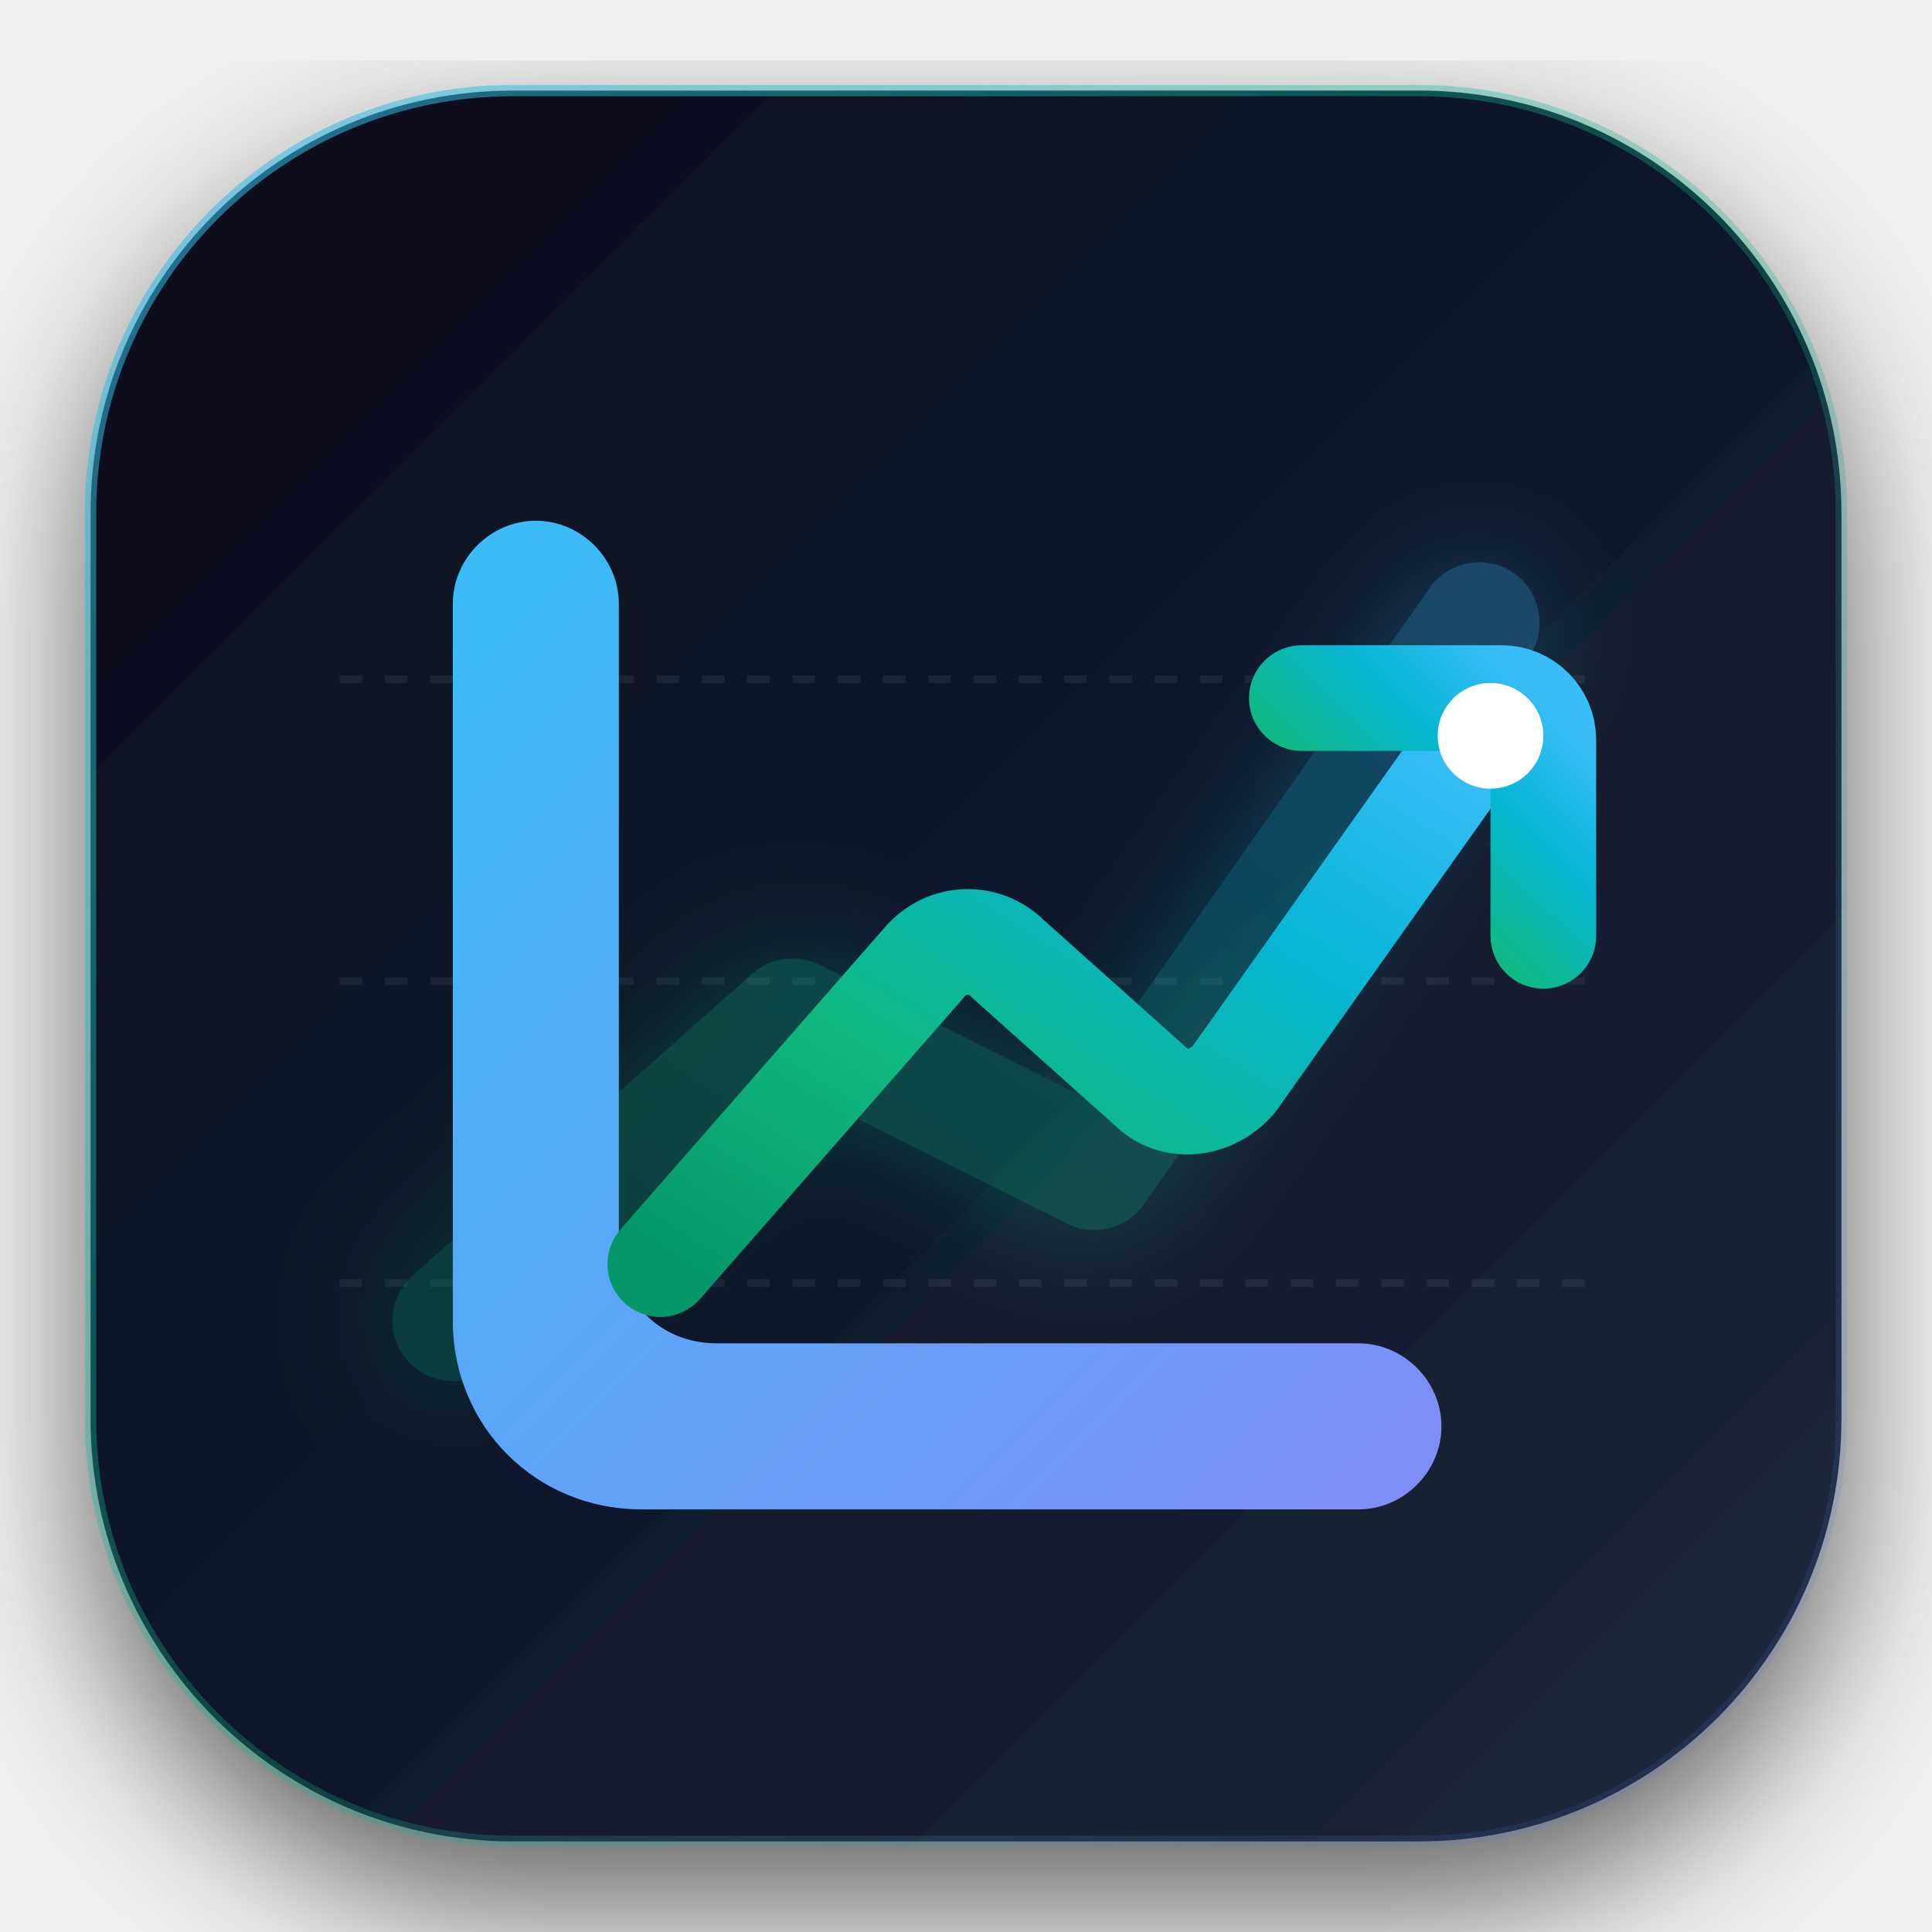
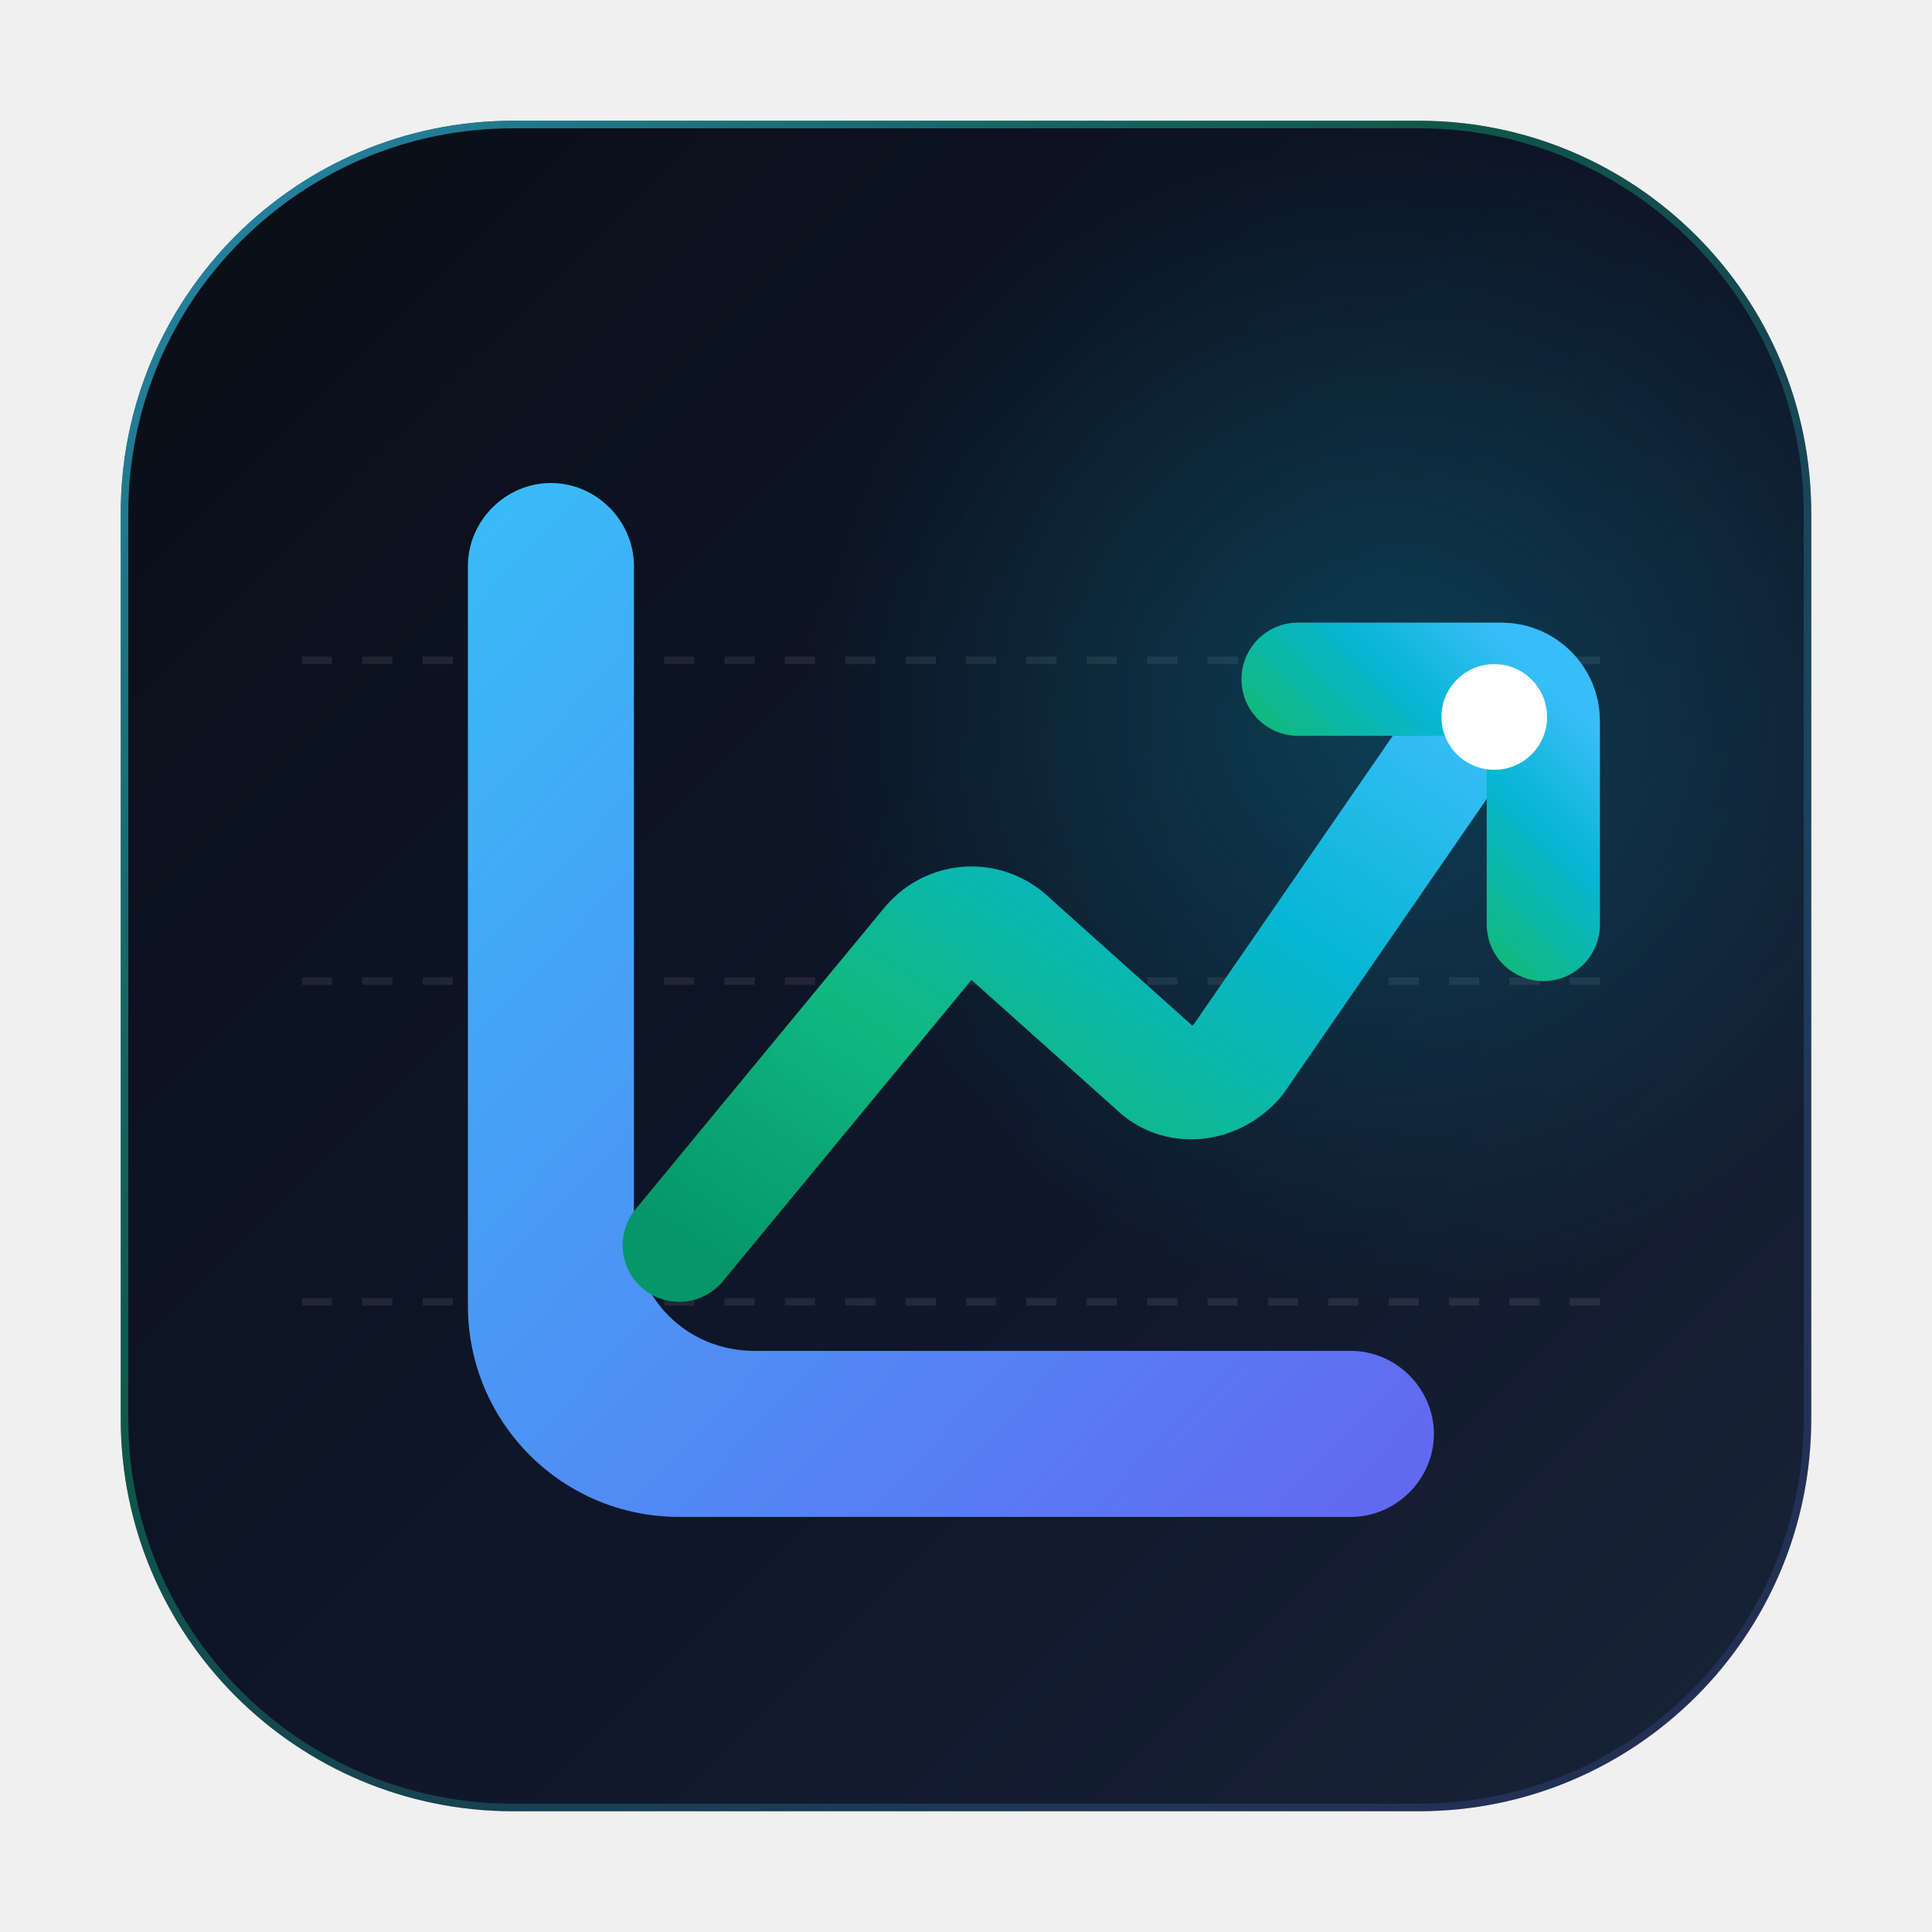
<svg xmlns="http://www.w3.org/2000/svg" viewBox="0 0 512 512" width="512" height="512">
  <defs>
    <linearGradient id="bg-grad" x1="0%" y1="0%" x2="100%" y2="100%">
-       <stop offset="0%" stop-color="#080E1A" />
-       <stop offset="50%" stop-color="#0F172A" />
-       <stop offset="100%" stop-color="#1E293B" />
+       <stop offset="0%" stop-color="#090E17" />
+       <stop offset="60%" stop-color="#0F172A" />
+       <stop offset="100%" stop-color="#192438" />
    </linearGradient>
    <linearGradient id="border-grad" x1="0%" y1="0%" x2="100%" y2="100%">
-       <stop offset="0%" stop-color="#38BDF8" stop-opacity="0.6" />
-       <stop offset="50%" stop-color="#10B981" stop-opacity="0.3" />
-       <stop offset="100%" stop-color="#6366F1" stop-opacity="0.1" />
+       <stop offset="0%" stop-color="#38BDF8" stop-opacity="0.7" />
+       <stop offset="40%" stop-color="#10B981" stop-opacity="0.4" />
+       <stop offset="100%" stop-color="#6366F1" stop-opacity="0.15" />
    </linearGradient>
    <linearGradient id="emblem-grad" x1="0%" y1="100%" x2="100%" y2="0%">
      <stop offset="0%" stop-color="#059669" />
      <stop offset="35%" stop-color="#10B981" />
      <stop offset="70%" stop-color="#06B6D4" />
      <stop offset="100%" stop-color="#38BDF8" />
    </linearGradient>
-     <linearGradient id="accent-grad" x1="0%" y1="0%" x2="100%" y2="100%">
+     <linearGradient id="stem-grad" x1="0%" y1="0%" x2="100%" y2="100%">
      <stop offset="0%" stop-color="#38BDF8" />
-       <stop offset="100%" stop-color="#818CF8" />
+       <stop offset="100%" stop-color="#6366F1" />
    </linearGradient>
-     <filter id="glow" x="-20%" y="-20%" width="140%" height="140%">
-       <feGaussianBlur stdDeviation="16" result="blur" />
-       <feComposite in="SourceGraphic" in2="blur" operator="over" />
-     </filter>
-     <filter id="card-shadow" x="-10%" y="-10%" width="120%" height="120%">
-       <feDropShadow dx="0" dy="16" stdDeviation="20" flood-color="#000000" flood-opacity="0.6" />
-     </filter>
+     <clipPath id="squircle-clip">
+       <rect x="32" y="32" width="448" height="448" rx="104" ry="104" />
+     </clipPath>
  </defs>
-   <rect x="24" y="24" width="464" height="464" rx="112" ry="112" fill="url(#bg-grad)" filter="url(#card-shadow)" />
-   <rect x="24" y="24" width="464" height="464" rx="112" ry="112" fill="none" stroke="url(#border-grad)" stroke-width="3" />
-   <g opacity="0.1" stroke="#94A3B8" stroke-width="2" stroke-dasharray="6,6">
-     <line x1="90" y1="180" x2="422" y2="180" />
-     <line x1="90" y1="260" x2="422" y2="260" />
-     <line x1="90" y1="340" x2="422" y2="340" />
+   <rect x="32" y="32" width="448" height="448" rx="104" ry="104" fill="url(#bg-grad)" />
+   <g clip-path="url(#squircle-clip)">
+     <g opacity="0.08" stroke="#FFFFFF" stroke-width="2" stroke-dasharray="8,8">
+       <line x1="80" y1="175" x2="432" y2="175" />
+       <line x1="80" y1="260" x2="432" y2="260" />
+       <line x1="80" y1="345" x2="432" y2="345" />
+     </g>
+     <radialGradient id="peak-glow" cx="75%" cy="35%" r="35%">
+       <stop offset="0%" stop-color="#06B6D4" stop-opacity="0.25" />
+       <stop offset="100%" stop-color="#06B6D4" stop-opacity="0" />
+     </radialGradient>
+     <rect x="32" y="32" width="448" height="448" fill="url(#peak-glow)" />
+     <path d="M 124 150 C 124 138 134 128 146 128 C 158 128 168 138 168 150 L 168 326 C 168 344 182 358 200 358 L 358 358 C 370 358 380 368 380 380 C 380 392 370 402 358 402 L 180 402 C 149 402 124 377 124 346 Z" fill="url(#stem-grad)" />
+     <path d="M 180 330 L 246 250 C 252 243 262 243 268 249 L 306 283 C 312 289 322 288 328 281 L 388 194" fill="none" stroke="url(#emblem-grad)" stroke-width="30" stroke-linecap="round" stroke-linejoin="round" />
+     <path d="M 344 180 L 398 180 C 404 180 409 185 409 191 L 409 245" fill="none" stroke="url(#emblem-grad)" stroke-width="30" stroke-linecap="round" stroke-linejoin="round" />
+     <circle cx="396" cy="190" r="14" fill="#FFFFFF" />
  </g>
-   <path d="M 120 350 L 210 270 L 290 310 L 392 165" fill="none" stroke="url(#emblem-grad)" stroke-width="32" stroke-linecap="round" stroke-linejoin="round" opacity="0.3" filter="url(#glow)" />
-   <path d="M 120 160 C 120 148 130 138 142 138 C 154 138 164 148 164 160 L 164 330 C 164 345 175 356 190 356 L 360 356 C 372 356 382 366 382 378 C 382 390 372 400 360 400 L 170 400 C 142 400 120 378 120 350 Z" fill="url(#accent-grad)" />
-   <path d="M 175 335 L 245 255 C 251 248 261 248 267 254 L 305 288 C 311 294 321 293 327 286 L 388 200" fill="none" stroke="url(#emblem-grad)" stroke-width="28" stroke-linecap="round" stroke-linejoin="round" />
-   <path d="M 345 185 L 398 185 C 404 185 409 190 409 196 L 409 248" fill="none" stroke="url(#emblem-grad)" stroke-width="28" stroke-linecap="round" stroke-linejoin="round" />
-   <circle cx="395" cy="195" r="14" fill="#FFFFFF" />
+   <rect x="33" y="33" width="446" height="446" rx="103" ry="103" fill="none" stroke="url(#border-grad)" stroke-width="2" />
</svg>
